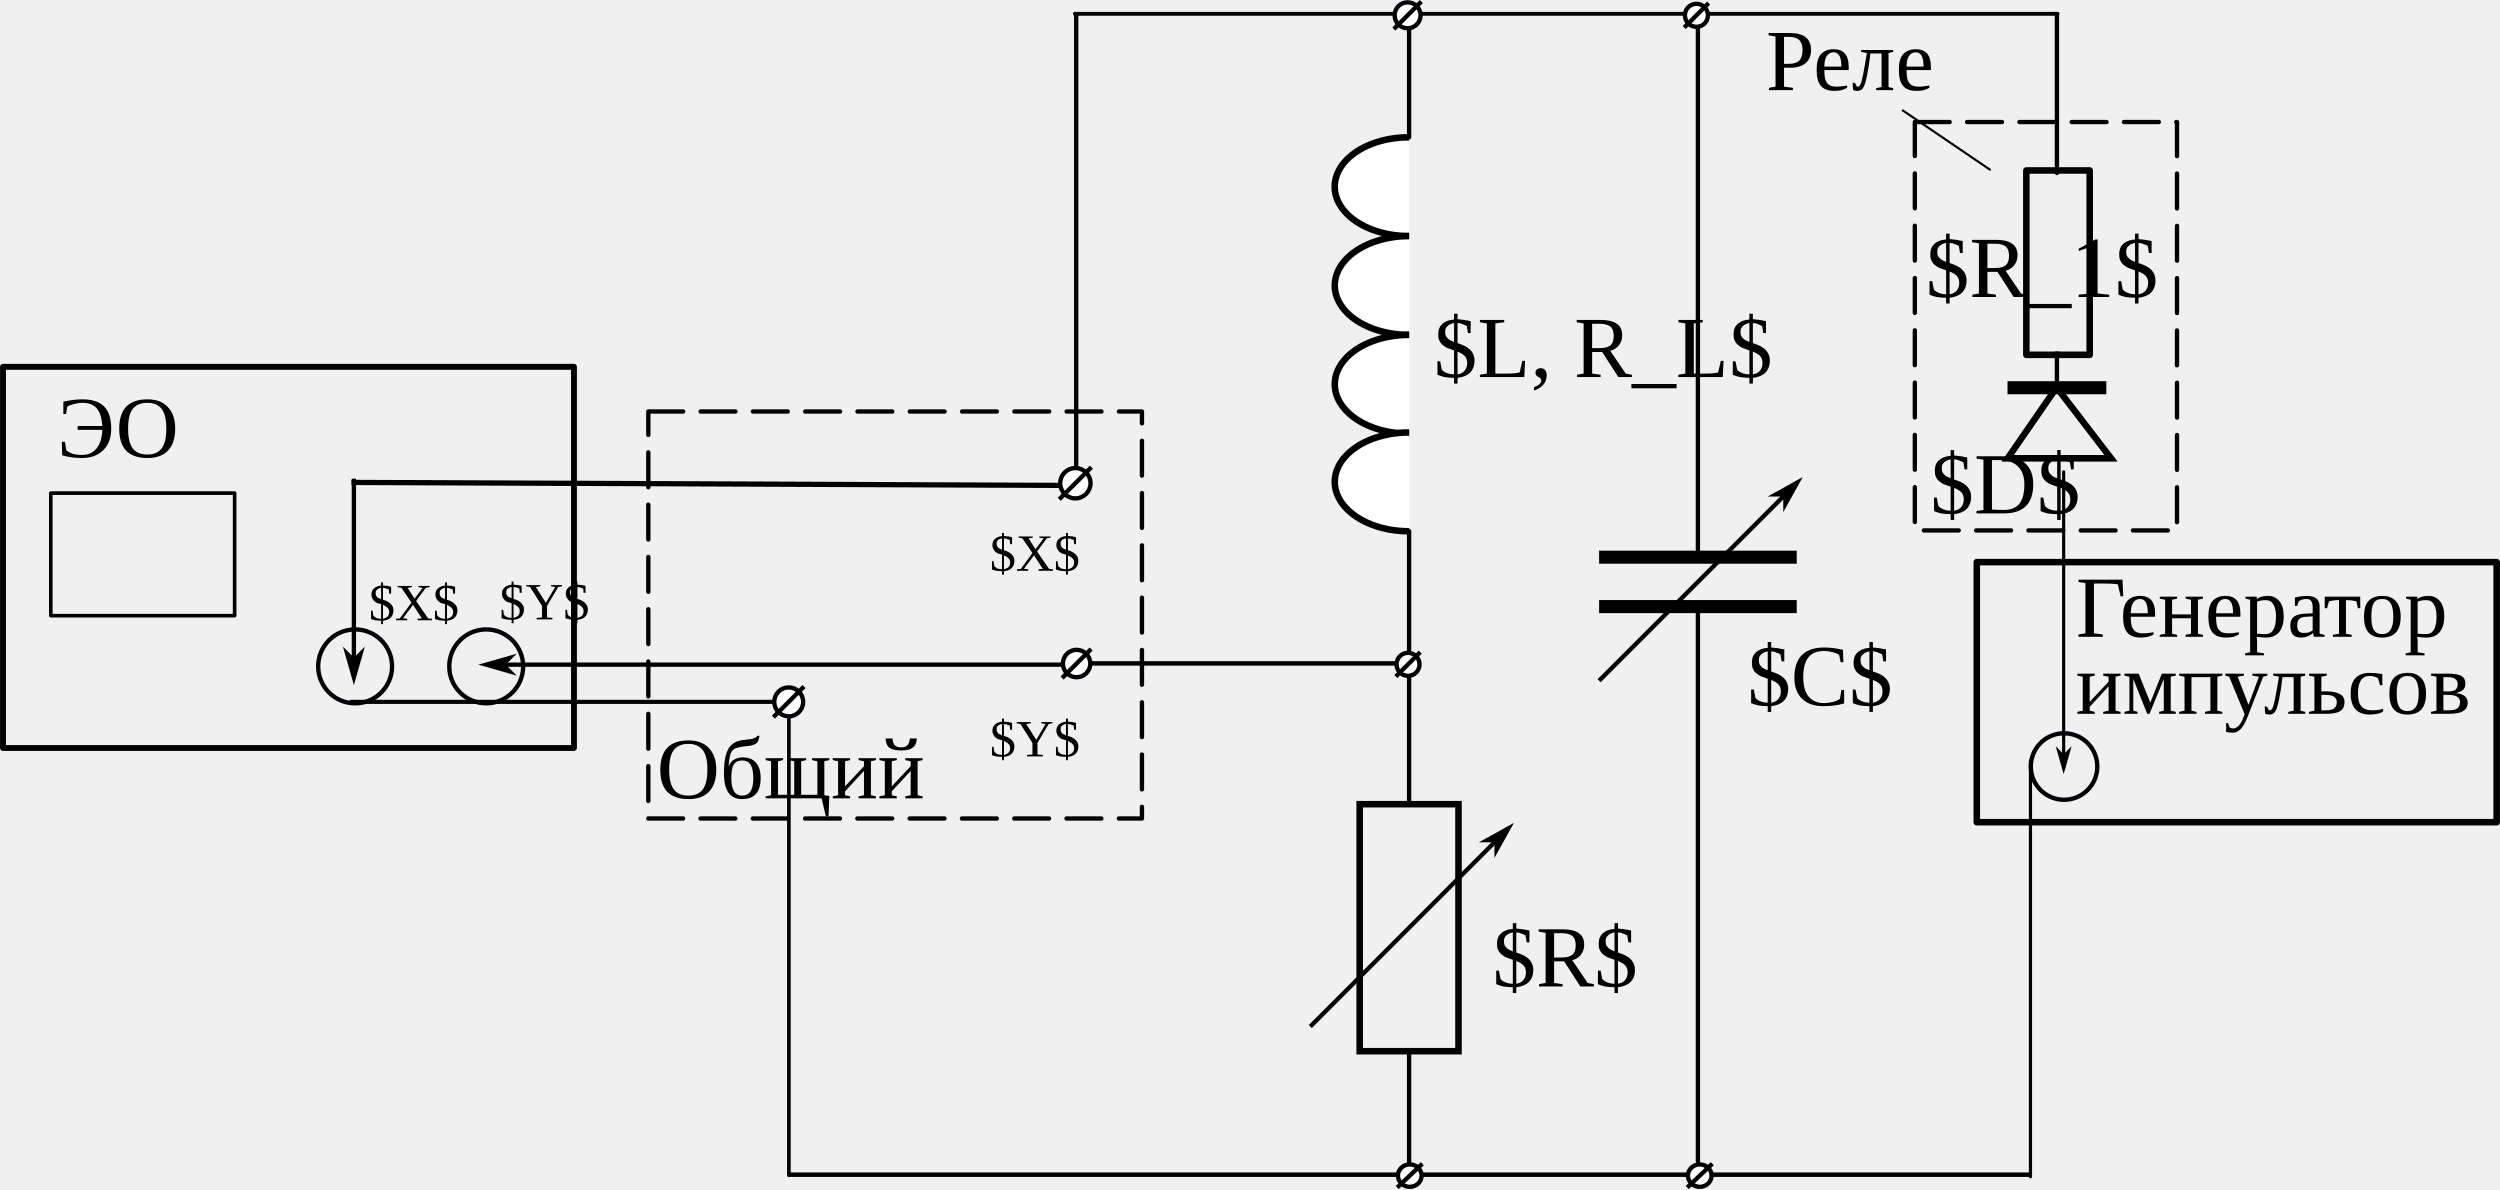
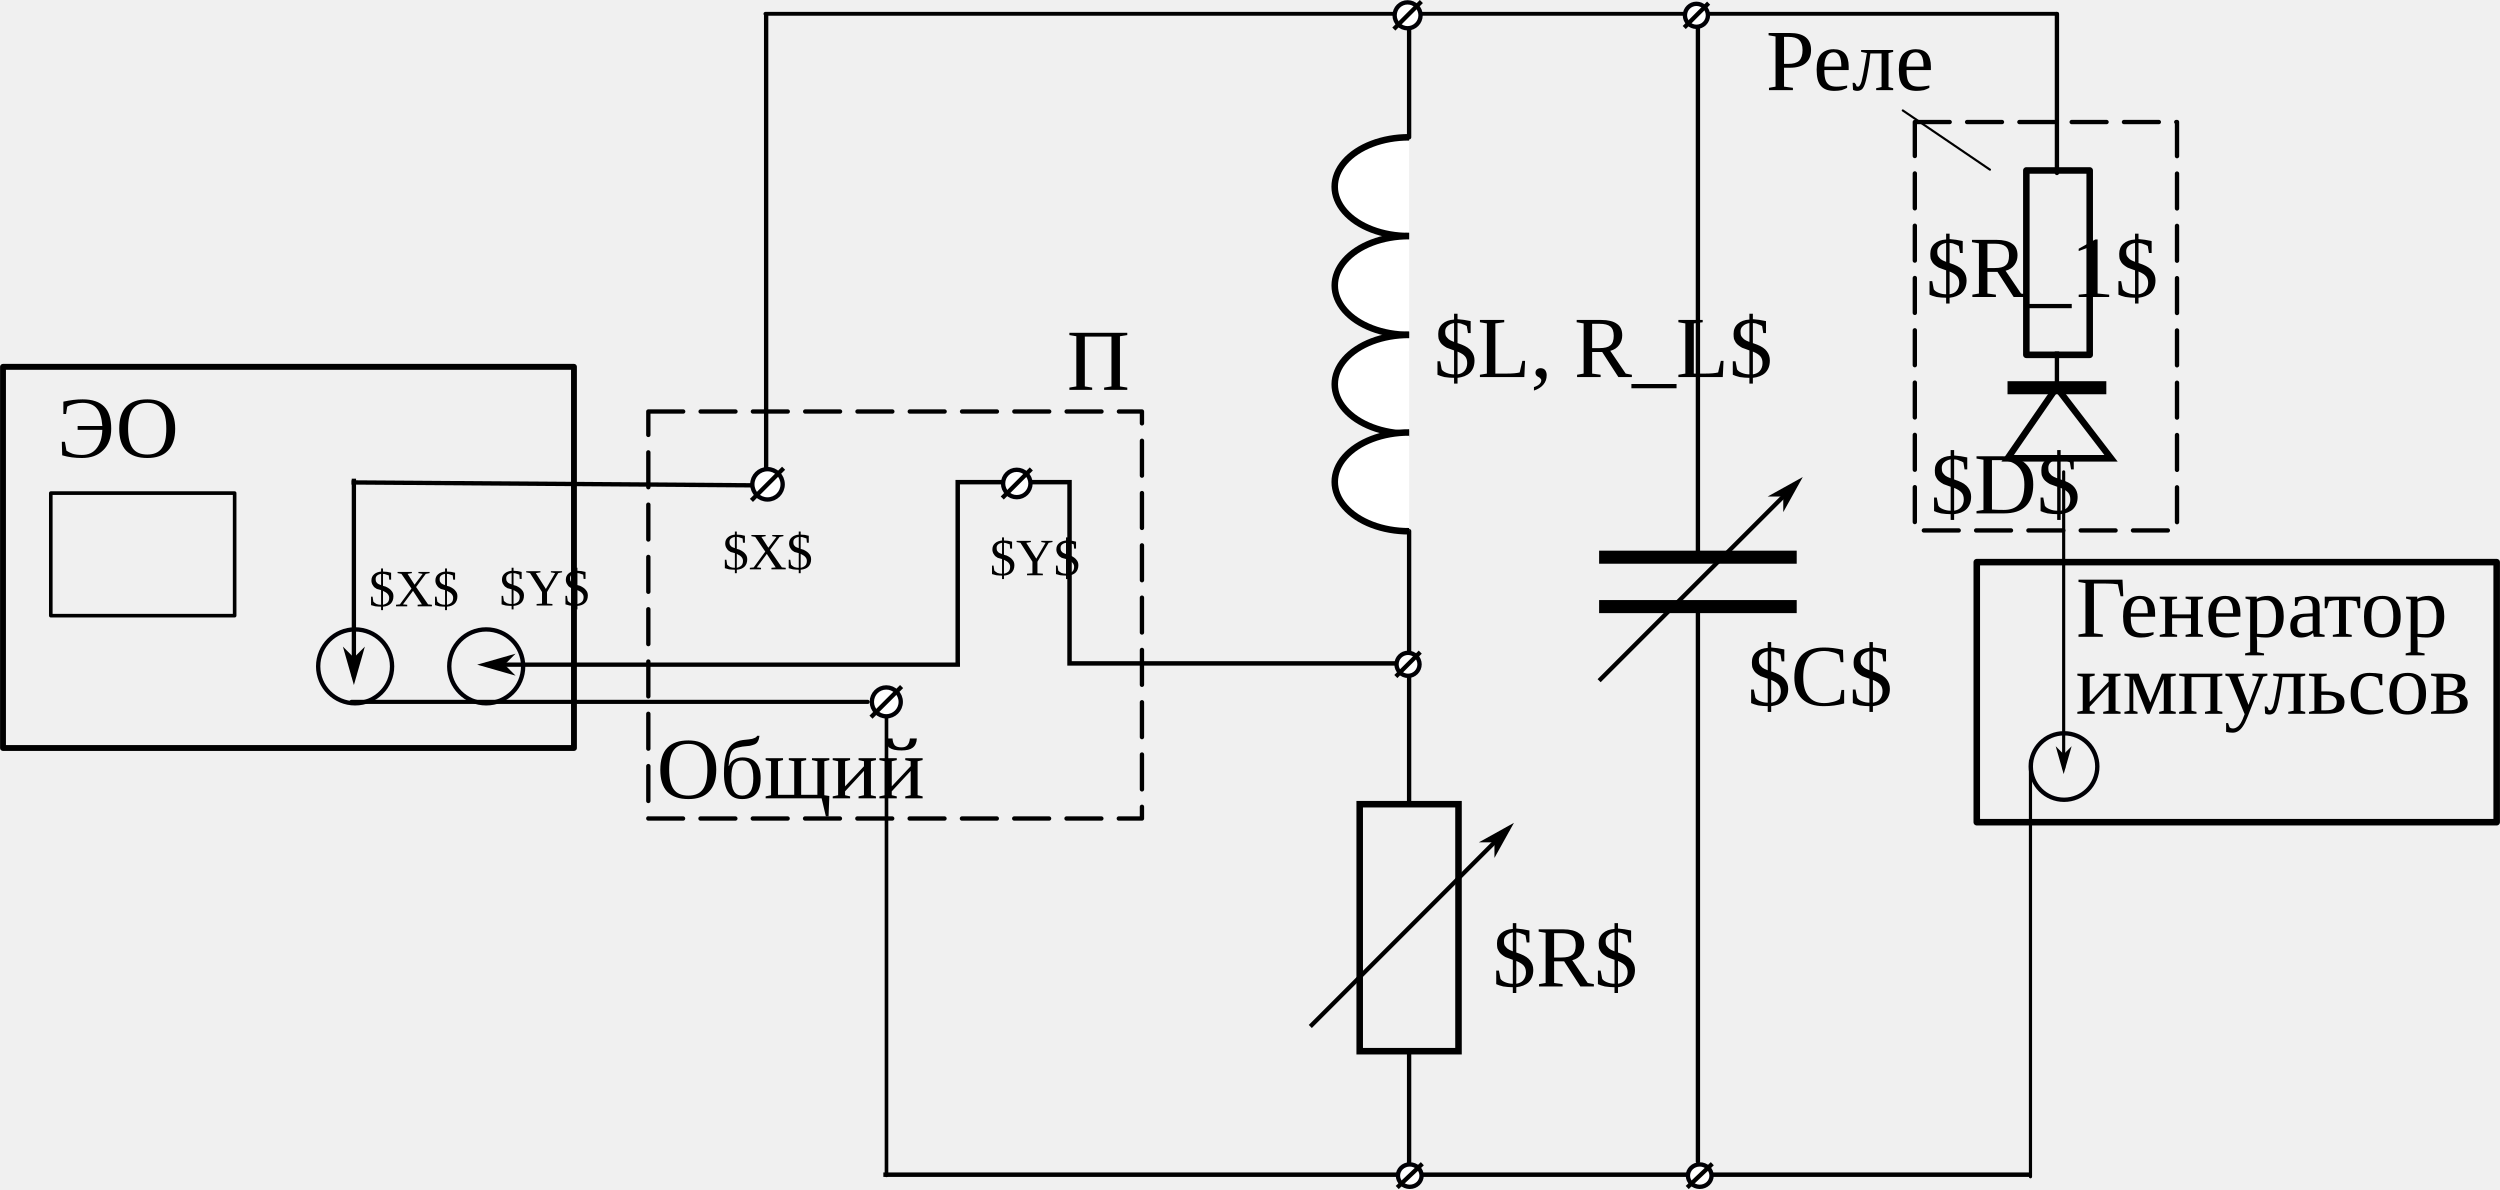
<svg xmlns="http://www.w3.org/2000/svg" width="10.121cm" height="4.814cm" viewBox="0 0 101.212 48.143" version="1.1" id="svg1072">
  <defs id="defs1066">
    <marker orient="auto" refY="0" refX="0" id="marker5071" style="overflow:visible">
      <path id="path4362" d="M 0,0 5,-5 -12.5,0 5,5 0,0 Z" style="fill:#000000;fill-opacity:1;fill-rule:evenodd;stroke:#000000;stroke-width:1pt;stroke-opacity:1" transform="matrix(-0.4,0,0,-0.4,-4,0)" />
    </marker>
    <marker style="overflow:visible" id="marker4977" refX="0" refY="0" orient="auto">
      <path transform="matrix(-0.4,0,0,-0.4,-4,0)" style="fill:#000000;fill-opacity:1;fill-rule:evenodd;stroke:#000000;stroke-width:1pt;stroke-opacity:1" d="M 0,0 5,-5 -12.5,0 5,5 Z" id="path4979" />
    </marker>
    <marker style="overflow:visible" id="marker4849" refX="0" refY="0" orient="auto">
      <path transform="matrix(-0.4,0,0,-0.4,-4,0)" style="fill:#000000;fill-opacity:1;fill-rule:evenodd;stroke:#000000;stroke-width:1pt;stroke-opacity:1" d="M 0,0 5,-5 -12.5,0 5,5 Z" id="path4851" />
    </marker>
    <marker style="overflow:visible" id="marker4801" refX="0" refY="0" orient="auto">
      <path transform="matrix(-0.4,0,0,-0.4,-4,0)" style="fill:#000000;fill-opacity:1;fill-rule:evenodd;stroke:#000000;stroke-width:1pt;stroke-opacity:1" d="M 0,0 5,-5 -12.5,0 5,5 Z" id="path4803" />
    </marker>
    <marker orient="auto" refY="0" refX="0" id="Arrow1Mstart" style="overflow:visible">
      <path id="path4359" d="M 0,0 5,-5 -12.5,0 5,5 0,0 Z" style="fill:#000000;fill-opacity:1;fill-rule:evenodd;stroke:#000000;stroke-width:1pt;stroke-opacity:1" transform="matrix(0.4,0,0,0.4,4,0)" />
    </marker>
    <marker style="overflow:visible" id="marker8495" refX="0" refY="0" orient="auto">
      <path transform="matrix(-0.2,0,0,-0.2,-1.2,0)" style="fill:#000000;fill-opacity:1;fill-rule:evenodd;stroke:#000000;stroke-width:1pt;stroke-opacity:1" d="M 0,0 5,-5 -12.5,0 5,5 Z" id="path8493" />
    </marker>
    <marker orient="auto" refY="0" refX="0" id="Arrow1Mend" style="overflow:visible">
      <path id="path948" d="M 0,0 5,-5 -12.5,0 5,5 Z" style="fill:#000000;fill-opacity:1;fill-rule:evenodd;stroke:#000000;stroke-width:1pt;stroke-opacity:1" transform="matrix(-0.4,0,0,-0.4,-4,0)" />
    </marker>
    <marker orient="auto" refY="0" refX="0" id="EmptyTriangleOutM" style="overflow:visible">
      <path id="path1102" d="m 5.77,0 -8.65,5 0,-10 z" style="fill:#ffffff;fill-rule:evenodd;stroke:#000000;stroke-width:1pt;stroke-opacity:1" transform="matrix(0.4,0,0,0.4,-1.8,0)" />
    </marker>
    <marker orient="auto" refY="0" refX="0" id="Arrow2Sstart" style="overflow:visible">
      <path id="path969" style="fill:#000000;fill-opacity:1;fill-rule:evenodd;stroke:#000000;stroke-width:0.625;stroke-linejoin:round;stroke-opacity:1" d="M 8.719,4.034 -2.207,0.016 8.719,-4.002 c -1.745,2.372 -1.735,5.617 -6e-7,8.035 z" transform="matrix(0.3,0,0,0.3,-0.69,0)" />
    </marker>
    <marker orient="auto" refY="0" refX="0" id="DotM" style="overflow:visible">
      <path id="path1839" d="m -2.5,-1 c 0,2.76 -2.24,5 -5,5 -2.76,0 -5,-2.24 -5,-5 0,-2.76 2.24,-5 5,-5 2.76,0 5,2.24 5,5 z" style="fill:#000000;fill-opacity:1;fill-rule:evenodd;stroke:#000000;stroke-width:1pt;stroke-opacity:1" transform="matrix(0.4,0,0,0.4,2.96,0.4)" />
    </marker>
    <marker orient="auto" refY="0" refX="0" id="Arrow1Mend-1" style="overflow:visible">
      <path id="path948-1" d="M 0,0 5,-5 -12.5,0 5,5 Z" style="fill:#000000;fill-opacity:1;fill-rule:evenodd;stroke:#000000;stroke-width:1pt;stroke-opacity:1" transform="matrix(-0.4,0,0,-0.4,-4,0)" />
    </marker>
    <marker style="overflow:visible" id="marker8495-3" refX="0" refY="0" orient="auto">
      <path transform="matrix(-0.2,0,0,-0.2,-1.2,0)" style="fill:#000000;fill-opacity:1;fill-rule:evenodd;stroke:#000000;stroke-width:1pt;stroke-opacity:1" d="M 0,0 5,-5 -12.5,0 5,5 Z" id="path8493-6" />
    </marker>
  </defs>
  <g id="layer1" transform="translate(13.04744,-247.4412)" style="display:inline">
    <path style="opacity:1;fill:#ffffff;fill-opacity:1;stroke:#000000;stroke-width:0.265;stroke-linejoin:miter;stroke-miterlimit:4;stroke-dasharray:none;stroke-dashoffset:0;stroke-opacity:1" id="path50691-9-3-97" d="m 253,44 a 2,3 0 0 1 0.997,-2.608 2,3 0 0 1 2.004,-0.001 2,3 0 0 1 0.998,2.607" transform="matrix(0,1,1,0,0,0)" />
    <rect style="opacity:1;fill:none;fill-opacity:1;stroke:#000000;stroke-width:0.265;stroke-linecap:square;stroke-linejoin:miter;stroke-miterlimit:4;stroke-dasharray:none;stroke-dashoffset:0;stroke-opacity:1;paint-order:normal" id="rect1615" width="10" height="4" x="280" y="-46" transform="matrix(0,1,-1,0,0,0)" />
    <path style="fill:none;stroke:#000000;stroke-width:0.529;stroke-linecap:butt;stroke-linejoin:miter;stroke-miterlimit:4;stroke-dasharray:none;stroke-opacity:1" d="m 51.693,270 8,0" id="path1663" />
-     <path style="fill:none;stroke:#000000;stroke-width:0.176;stroke-linecap:butt;stroke-linejoin:miter;stroke-miterlimit:4;stroke-dasharray:none;stroke-opacity:1" d="m 30.521,248.009 0,18.884" id="path1673" />
+     <path style="fill:none;stroke:#000000;stroke-width:0.176;stroke-linecap:butt;stroke-linejoin:miter;stroke-miterlimit:4;stroke-dasharray:none;stroke-opacity:1" d="m 17.969,248.009 0,18.884" id="path1673" />
    <path style="fill:none;stroke:#000000;stroke-width:0.176;stroke-linecap:round;stroke-linejoin:miter;stroke-miterlimit:4;stroke-dasharray:none;stroke-opacity:1" d="m 44,268.943 0,11.081" id="path1677" />
-     <path style="fill:none;stroke:#000000;stroke-width:0.155;stroke-linecap:round;stroke-linejoin:miter;stroke-miterlimit:4;stroke-dasharray:none;stroke-opacity:1" d="m 30.468,248 39.787,0" id="path1683" />
-     <path style="fill:none;stroke:#000000;stroke-width:0.181;stroke-linecap:butt;stroke-linejoin:miter;stroke-miterlimit:4;stroke-dasharray:none;stroke-opacity:1" d="m 18.93,295 50.183,0" id="path1685" />
+     <path style="fill:none;stroke:#000000;stroke-width:0.155;stroke-linecap:round;stroke-linejoin:miter;stroke-miterlimit:4;stroke-dasharray:none;stroke-opacity:1" d="m 17.939,248 52.29,0" id="path1683" />
+     <path style="fill:none;stroke:#000000;stroke-width:0.181;stroke-linecap:butt;stroke-linejoin:miter;stroke-miterlimit:4;stroke-dasharray:none;stroke-opacity:1" d="m 22.714,295 46.399,0" id="path1685" />
    <path style="opacity:1;fill:#ffffff;fill-opacity:1;stroke:#000000;stroke-width:0.265;stroke-linejoin:miter;stroke-miterlimit:4;stroke-dasharray:none;stroke-dashoffset:0;stroke-opacity:1" id="path50691-9-3-97-7" d="m 257,44.002 a 2,3 0 0 1 0.997,-2.608 2,3 0 0 1 2.004,-0.001 2,3 0 0 1 0.998,2.607" transform="matrix(0,1,1,0,0,0)" />
    <path style="opacity:1;fill:#ffffff;fill-opacity:1;stroke:#000000;stroke-width:0.265;stroke-linejoin:miter;stroke-miterlimit:4;stroke-dasharray:none;stroke-dashoffset:0;stroke-opacity:1" id="path50691-9-3-97-0" d="m 261,44.002 a 2,3 0 0 1 0.997,-2.608 2,3 0 0 1 2.004,-0.001 2,3 0 0 1 0.998,2.607" transform="matrix(0,1,1,0,0,0)" />
    <path style="fill:none;stroke:#000000;stroke-width:0.529;stroke-linecap:butt;stroke-linejoin:miter;stroke-miterlimit:4;stroke-dasharray:none;stroke-opacity:1" d="m 51.693,272 8,0" id="path1663-3" />
-     <g id="g4893" transform="matrix(0.5548545,0,0,0.5548545,-10.52079,133.3725)">
-       <circle r="1" cy="254" cx="74" id="path6840-6-3-9-9-69-2" style="opacity:1;fill:#ffffff;fill-opacity:1;stroke:#000005;stroke-width:0.318;stroke-linecap:butt;stroke-linejoin:round;stroke-miterlimit:4;stroke-dasharray:none;stroke-dashoffset:0;stroke-opacity:1;paint-order:markers fill stroke" />
-       <path id="path17780-9-3" d="m 75.061,252.939 -2.121,2.121" style="fill:none;stroke:#000000;stroke-width:0.318;stroke-linecap:butt;stroke-linejoin:miter;stroke-miterlimit:4;stroke-dasharray:none;stroke-opacity:1" />
-     </g>
    <path style="fill:none;stroke:#000000;stroke-width:0.176;stroke-linecap:round;stroke-linejoin:miter;stroke-miterlimit:4;stroke-dasharray:none;stroke-opacity:1" d="m 44,290 0,5" id="path1677-2" />
    <path style="fill:none;stroke:#000000;stroke-width:0.176;stroke-linecap:round;stroke-linejoin:miter;stroke-miterlimit:4;stroke-dasharray:none;stroke-opacity:1" d="m 44,248 0,5" id="path1677-28" />
    <path style="fill:none;stroke:#000000;stroke-width:0.176;stroke-linecap:round;stroke-linejoin:miter;stroke-miterlimit:4;stroke-dasharray:none;stroke-opacity:1" d="m 55.693,248.003 0,21.811" id="path1677-8" />
    <path style="fill:none;stroke:#000000;stroke-width:0.176;stroke-linecap:round;stroke-linejoin:miter;stroke-miterlimit:4;stroke-dasharray:none;stroke-opacity:1" d="m 55.693,272.002 0,22.464" id="path1677-8-0" />
    <ellipse style="opacity:1;fill:#ffffff;fill-opacity:1;stroke:#000005;stroke-width:0.176;stroke-linecap:butt;stroke-linejoin:round;stroke-miterlimit:4;stroke-dasharray:none;stroke-dashoffset:0;stroke-opacity:1;paint-order:markers fill stroke" id="path6840-6-3-9-9-69-0" cx="44.027" cy="295.038" rx="0.479" ry="0.454" />
    <path style="fill:none;stroke:#000000;stroke-width:0.176;stroke-linecap:butt;stroke-linejoin:miter;stroke-miterlimit:4;stroke-dasharray:none;stroke-opacity:1" d="m 44.536,294.556 -1.017,0.964" id="path17780-9-9" />
    <ellipse style="opacity:1;fill:#ffffff;fill-opacity:1;stroke:#000005;stroke-width:0.176;stroke-linecap:butt;stroke-linejoin:round;stroke-miterlimit:4;stroke-dasharray:none;stroke-dashoffset:0;stroke-opacity:1;paint-order:markers fill stroke" id="path6840-6-3-9-9-69-0-7" cx="55.767" cy="295.038" rx="0.479" ry="0.454" />
    <path style="fill:none;stroke:#000000;stroke-width:0.176;stroke-linecap:butt;stroke-linejoin:miter;stroke-miterlimit:4;stroke-dasharray:none;stroke-opacity:1" d="m 56.276,294.556 -1.017,0.964" id="path17780-9-9-6" />
    <circle style="opacity:1;fill:#ffffff;fill-opacity:1;stroke:#000005;stroke-width:0.176;stroke-linecap:butt;stroke-linejoin:round;stroke-miterlimit:4;stroke-dasharray:none;stroke-dashoffset:0;stroke-opacity:1;paint-order:markers fill stroke" id="path6840-6-3-9-9-69-0-8" cx="43.939" cy="248.061" r="0.525" />
    <path style="fill:none;stroke:#000000;stroke-width:0.176;stroke-linecap:butt;stroke-linejoin:miter;stroke-miterlimit:4;stroke-dasharray:none;stroke-opacity:1" d="m 44.496,247.504 -1.114,1.114" id="path17780-9-9-1" />
    <circle style="opacity:1;fill:#ffffff;fill-opacity:1;stroke:#000005;stroke-width:0.176;stroke-linecap:butt;stroke-linejoin:round;stroke-miterlimit:4;stroke-dasharray:none;stroke-dashoffset:0;stroke-opacity:1;paint-order:markers fill stroke" id="path6840-6-3-9-9-69-0-4" cx="55.633" cy="248.061" r="0.466" />
    <path style="fill:none;stroke:#000000;stroke-width:0.176;stroke-linecap:butt;stroke-linejoin:miter;stroke-miterlimit:4;stroke-dasharray:none;stroke-opacity:1" d="m 56.127,247.567 -0.988,0.988" id="path17780-9-9-64" />
    <rect style="opacity:1;fill:none;fill-opacity:1;fill-rule:nonzero;stroke:#000000;stroke-width:0.265;stroke-linecap:round;stroke-linejoin:round;stroke-miterlimit:4;stroke-dasharray:none;stroke-dashoffset:0;stroke-opacity:1;paint-order:markers stroke fill" id="rect912" width="21.049" height="10.528" x="66.983" y="270.201" />
-     <path style="fill:none;stroke:#000000;stroke-width:0.175;stroke-linecap:butt;stroke-linejoin:miter;stroke-miterlimit:4;stroke-dasharray:none;stroke-opacity:1;marker-start:url(#Arrow1Mstart)" d="m 6.662,274.351 23.339,0" id="path937" />
+     <path style="fill:none;stroke:#000000;stroke-width:0.175;stroke-linecap:butt;stroke-linejoin:miter;stroke-miterlimit:4;stroke-dasharray:none;stroke-opacity:1;marker-start:url(#Arrow1Mstart)" d="m 6.614,274.351 19.203,0" id="path937" />
    <rect style="opacity:1;fill:none;fill-opacity:1;fill-rule:nonzero;stroke:#000000;stroke-width:0.265;stroke-linecap:round;stroke-linejoin:round;stroke-miterlimit:4;stroke-dasharray:none;stroke-dashoffset:0;stroke-opacity:1;paint-order:markers stroke fill" id="rect1227" width="2.565" height="7.465" x="68.99" y="254.342" />
    <path style="fill:none;stroke:#000000;stroke-width:0.176;stroke-linecap:butt;stroke-linejoin:miter;stroke-miterlimit:4;stroke-dasharray:none;stroke-opacity:1" d="m 70.228,261.673 0,1.466" id="path1229" />
    <path style="fill:none;stroke:#000000;stroke-width:0.529;stroke-linecap:butt;stroke-linejoin:miter;stroke-miterlimit:4;stroke-dasharray:none;stroke-opacity:1" d="m 68.228,263.139 4,0" id="path1231" />
    <rect style="opacity:1;fill:none;fill-opacity:1;fill-rule:nonzero;stroke:#000000;stroke-width:0.176;stroke-linecap:round;stroke-linejoin:round;stroke-miterlimit:4;stroke-dasharray:1.411, 0.706;stroke-dashoffset:0;stroke-opacity:1;paint-order:markers stroke fill" id="rect1491" width="10.615" height="16.535" x="64.475" y="252.382" />
    <path style="fill:none;stroke:#000000;stroke-width:0.176;stroke-linecap:round;stroke-linejoin:miter;stroke-miterlimit:4;stroke-dasharray:none;stroke-opacity:1" d="m 70.228,254.444 0,-6.434" id="path1577" />
-     <path style="fill:none;stroke:#000000;stroke-width:0.147;stroke-linecap:round;stroke-linejoin:miter;stroke-miterlimit:4;stroke-dasharray:none;stroke-opacity:1" d="m 18.89,295.027 0,-18.745" id="path1579" />
-     <g id="g4885" transform="translate(-49.1177,12.85726)">
+     <path style="fill:none;stroke:#000000;stroke-width:0.147;stroke-linecap:round;stroke-linejoin:miter;stroke-miterlimit:4;stroke-dasharray:none;stroke-opacity:1" d="m 22.841,295.027 0,-18.745" id="path1579" />
+     <g id="g4885" transform="translate(-45.16659,12.85726)">
      <circle r="0.585" cy="263" cx="68" id="path6840-6-3-9-9-69-2-7" style="opacity:1;fill:#ffffff;fill-opacity:1;stroke:#000005;stroke-width:0.176;stroke-linecap:butt;stroke-linejoin:round;stroke-miterlimit:4;stroke-dasharray:none;stroke-dashoffset:0;stroke-opacity:1;paint-order:markers fill stroke" />
      <path id="path17780-9-3-4" d="m 68.62,262.38 -1.24,1.24" style="fill:none;stroke:#000000;stroke-width:0.176;stroke-linecap:butt;stroke-linejoin:miter;stroke-miterlimit:4;stroke-dasharray:none;stroke-opacity:1" />
    </g>
    <rect style="opacity:1;fill:none;fill-opacity:1;fill-rule:nonzero;stroke:#000000;stroke-width:0.238;stroke-linecap:round;stroke-linejoin:round;stroke-miterlimit:4;stroke-dasharray:none;stroke-dashoffset:0;stroke-opacity:1;paint-order:markers stroke fill" id="rect7243" width="23.116" height="15.431" x="-12.928" y="262.293" />
    <rect style="opacity:1;fill:none;fill-opacity:1;fill-rule:nonzero;stroke:#000000;stroke-width:0.146;stroke-linecap:round;stroke-linejoin:round;stroke-miterlimit:4;stroke-dasharray:none;stroke-dashoffset:0;stroke-opacity:1;paint-order:markers stroke fill" id="rect7245" width="7.443" height="4.962" x="-10.993" y="267.405" />
    <circle style="opacity:1;fill:none;fill-opacity:1;fill-rule:nonzero;stroke:#000005;stroke-width:0.176;stroke-linecap:round;stroke-linejoin:round;stroke-miterlimit:4;stroke-dasharray:none;stroke-dashoffset:0;stroke-opacity:1;paint-order:markers fill stroke" id="path9338-0-9" cx="6.635" cy="274.42" r="1.496" />
    <circle style="opacity:1;fill:none;fill-opacity:1;fill-rule:nonzero;stroke:#000005;stroke-width:0.176;stroke-linecap:round;stroke-linejoin:round;stroke-miterlimit:4;stroke-dasharray:none;stroke-dashoffset:0;stroke-opacity:1;paint-order:markers fill stroke" id="path9338-0-1" cx="1.328" cy="274.42" r="1.496" />
-     <path style="fill:none;stroke:#000000;stroke-width:0.213;stroke-linecap:butt;stroke-linejoin:miter;stroke-miterlimit:4;stroke-dasharray:none;stroke-opacity:1" d="M 29.896,267.094 1.181,266.973" id="path5742" />
-     <g id="g4889" transform="matrix(0.6142072,0,0,0.6142072,-7.593041,110.9965)">
+     <path style="fill:none;stroke:#000000;stroke-width:0.176;stroke-linecap:butt;stroke-linejoin:miter;stroke-miterlimit:4;stroke-dasharray:none;stroke-opacity:1" d="M 17.964,267.094 1.183,266.973" id="path5742" />
+     <g id="g4889" transform="matrix(0.6142072,0,0,0.6142072,-20.05711,111.0411)">
      <circle r="1" cy="254" cx="62" id="path6840-6-3-9-9-69-2-8" style="opacity:1;fill:#ffffff;fill-opacity:1;stroke:#000005;stroke-width:0.287;stroke-linecap:butt;stroke-linejoin:round;stroke-miterlimit:4;stroke-dasharray:none;stroke-dashoffset:0;stroke-opacity:1;paint-order:markers fill stroke" />
      <path id="path17780-9-3-6" d="m 63.061,252.939 -2.121,2.121" style="fill:none;stroke:#000000;stroke-width:0.287;stroke-linecap:butt;stroke-linejoin:miter;stroke-miterlimit:4;stroke-dasharray:none;stroke-opacity:1" />
    </g>
    <path style="fill:none;stroke:#000000;stroke-width:0.175;stroke-linecap:butt;stroke-linejoin:miter;stroke-miterlimit:4;stroke-dasharray:none;stroke-opacity:1;marker-end:url(#marker4801)" d="m 1.278,266.821 0,8.01" id="path5810" />
-     <path style="fill:none;stroke:#000000;stroke-width:0.168;stroke-linecap:round;stroke-linejoin:miter;stroke-miterlimit:4;stroke-dasharray:none;stroke-opacity:1" d="m 1.163,275.858 17.063,0" id="path1683-9" />
+     <path style="fill:none;stroke:#000000;stroke-width:0.168;stroke-linecap:round;stroke-linejoin:miter;stroke-miterlimit:4;stroke-dasharray:none;stroke-opacity:1" d="m 1.182,275.858 20.897,0" id="path1683-9" />
    <path style="fill:none;stroke:#000000;stroke-width:0.127;stroke-linecap:round;stroke-linejoin:miter;stroke-miterlimit:4;stroke-dasharray:none;stroke-opacity:1;marker-end:url(#Arrow1Mend)" d="m 70.501,266.545 0,11.986" id="path5903" />
    <path style="fill:none;stroke:#000000;stroke-width:0.129;stroke-linecap:round;stroke-linejoin:miter;stroke-miterlimit:4;stroke-dasharray:none;stroke-opacity:1" d="m 69.157,295.084 0,-16.835" id="path5986" />
    <g id="layer2" style="display:inline">
      <text xml:space="preserve" style="font-style:normal;font-variant:normal;font-weight:normal;font-stretch:normal;font-size:3.528px;line-height:1.25;font-family:'Times New Roman';-inkscape-font-specification:'Times New Roman, Normal';text-align:start;letter-spacing:0px;word-spacing:0px;writing-mode:lr-tb;text-anchor:start;fill:#000000;fill-opacity:1;stroke:none;stroke-width:0.176" x="44.993" y="262.707" id="text4105">
        <tspan id="tspan4103" x="44.993" y="262.707" style="stroke-width:0.176">$L, R_L$</tspan>
      </text>
      <text xml:space="preserve" style="font-style:normal;font-variant:normal;font-weight:normal;font-stretch:normal;font-size:3.528px;line-height:1.25;font-family:'Times New Roman';-inkscape-font-specification:'Times New Roman, Normal';text-align:start;letter-spacing:0px;word-spacing:0px;writing-mode:lr-tb;text-anchor:start;fill:#000000;fill-opacity:1;stroke:none;stroke-width:0.176" x="57.693" y="276" id="text4117">
        <tspan id="tspan4115" x="57.693" y="276" style="stroke-width:0.176">$C$</tspan>
      </text>
      <text xml:space="preserve" style="font-style:normal;font-variant:normal;font-weight:normal;font-stretch:normal;font-size:3.528px;line-height:1.25;font-family:'Times New Roman';-inkscape-font-specification:'Times New Roman, Normal';text-align:start;letter-spacing:0px;word-spacing:0px;writing-mode:lr-tb;text-anchor:start;fill:#000000;fill-opacity:1;stroke:none;stroke-width:0.176" x="47.37" y="287.378" id="text4109">
        <tspan id="tspan4107" x="47.37" y="287.378" style="stroke-width:0.176">$R$</tspan>
      </text>
      <text xml:space="preserve" style="font-style:normal;font-variant:normal;font-weight:normal;font-stretch:normal;font-size:2.117px;line-height:1.25;font-family:'Times New Roman';-inkscape-font-specification:'Times New Roman, Normal';text-align:start;letter-spacing:0px;word-spacing:0px;writing-mode:lr-tb;text-anchor:start;display:inline;fill:#000000;fill-opacity:1;stroke:none;stroke-width:0.176" x="-10.734" y="265.954" id="text8585">
        <tspan id="tspan8583" x="-10.734" y="265.954" style="font-size:3.528px;stroke-width:0.176">ЭО</tspan>
      </text>
-       <text xml:space="preserve" style="font-style:normal;font-variant:normal;font-weight:normal;font-stretch:normal;font-size:2.117px;line-height:1.25;font-family:'Times New Roman';-inkscape-font-specification:'Times New Roman, Normal';text-align:start;letter-spacing:0px;word-spacing:0px;writing-mode:lr-tb;text-anchor:start;display:inline;fill:#000000;fill-opacity:1;stroke:none;stroke-width:0.176" x="1.878" y="272.553" id="text8699">
-         <tspan id="tspan8697" x="1.878" y="272.553" style="stroke-width:0.176">$X$</tspan>
+       <text xml:space="preserve" style="font-style:normal;font-variant:normal;font-weight:normal;font-stretch:normal;font-size:2.117px;line-height:1.25;font-family:'Times New Roman';-inkscape-font-specification:'Times New Roman, Normal';text-align:start;letter-spacing:0px;word-spacing:0px;writing-mode:lr-tb;text-anchor:start;display:inline;fill:#000000;fill-opacity:1;stroke:none;stroke-width:0.176" x="1.878" y="271.989" id="text8699">
+         <tspan id="tspan8697" x="1.878" y="271.989" style="stroke-width:0.176">$X$</tspan>
      </text>
-       <text xml:space="preserve" style="font-style:normal;font-variant:normal;font-weight:normal;font-stretch:normal;font-size:2.117px;line-height:1.25;font-family:'Times New Roman';-inkscape-font-specification:'Times New Roman, Normal';text-align:start;letter-spacing:0px;word-spacing:0px;writing-mode:lr-tb;text-anchor:start;display:inline;fill:#000000;fill-opacity:1;stroke:none;stroke-width:0.176" x="7.163" y="272.521" id="text8703">
-         <tspan id="tspan8701" x="7.163" y="272.521" style="stroke-width:0.176">$Y$</tspan>
+       <text xml:space="preserve" style="font-style:normal;font-variant:normal;font-weight:normal;font-stretch:normal;font-size:2.117px;line-height:1.25;font-family:'Times New Roman';-inkscape-font-specification:'Times New Roman, Normal';text-align:start;letter-spacing:0px;word-spacing:0px;writing-mode:lr-tb;text-anchor:start;display:inline;fill:#000000;fill-opacity:1;stroke:none;stroke-width:0.176" x="7.163" y="271.957" id="text8703">
+         <tspan id="tspan8701" x="7.163" y="271.957" style="stroke-width:0.176">$Y$</tspan>
      </text>
-       <text xml:space="preserve" style="font-style:normal;font-variant:normal;font-weight:normal;font-stretch:normal;font-size:2.117px;line-height:1.25;font-family:'Times New Roman';-inkscape-font-specification:'Times New Roman, Normal';text-align:start;letter-spacing:0px;word-spacing:0px;writing-mode:lr-tb;text-anchor:start;display:inline;fill:#000000;fill-opacity:1;stroke:none;stroke-width:0.176" x="27.021" y="270.55" id="text8699-8">
-         <tspan id="tspan8697-2" x="27.021" y="270.55" style="stroke-width:0.176">$X$</tspan>
+       <text xml:space="preserve" style="font-style:normal;font-variant:normal;font-weight:normal;font-stretch:normal;font-size:2.117px;line-height:1.25;font-family:'Times New Roman';-inkscape-font-specification:'Times New Roman, Normal';text-align:start;letter-spacing:0px;word-spacing:0px;writing-mode:lr-tb;text-anchor:start;display:inline;fill:#000000;fill-opacity:1;stroke:none;stroke-width:0.176" x="16.204" y="270.491" id="text8699-8">
+         <tspan id="tspan8697-2" x="16.204" y="270.491" style="stroke-width:0.176">$X$</tspan>
      </text>
-       <text xml:space="preserve" style="font-style:normal;font-variant:normal;font-weight:normal;font-stretch:normal;font-size:2.117px;line-height:1.25;font-family:'Times New Roman';-inkscape-font-specification:'Times New Roman, Normal';text-align:start;letter-spacing:0px;word-spacing:0px;writing-mode:lr-tb;text-anchor:start;display:inline;fill:#000000;fill-opacity:1;stroke:none;stroke-width:0.176" x="27.021" y="278.068" id="text8703-6">
-         <tspan id="tspan8701-5" x="27.021" y="278.068" style="stroke-width:0.176">$Y$</tspan>
+       <text xml:space="preserve" style="font-style:normal;font-variant:normal;font-weight:normal;font-stretch:normal;font-size:2.117px;line-height:1.25;font-family:'Times New Roman';-inkscape-font-specification:'Times New Roman, Normal';text-align:start;letter-spacing:0px;word-spacing:0px;writing-mode:lr-tb;text-anchor:start;display:inline;fill:#000000;fill-opacity:1;stroke:none;stroke-width:0.176" x="27.021" y="270.73" id="text8703-6">
+         <tspan id="tspan8701-5" x="27.021" y="270.73" style="stroke-width:0.176">$Y$</tspan>
      </text>
      <text xml:space="preserve" style="font-style:normal;font-variant:normal;font-weight:normal;font-stretch:normal;font-size:2.117px;line-height:1.25;font-family:'Times New Roman';-inkscape-font-specification:'Times New Roman, Normal';text-align:start;letter-spacing:0px;word-spacing:0px;writing-mode:lr-tb;text-anchor:start;fill:#000000;fill-opacity:1;stroke:none;stroke-width:0.176" x="13.544" y="279.762" id="text6093">
        <tspan id="tspan6091" x="13.544" y="279.762" style="font-size:3.528px;stroke-width:0.176">Общий</tspan>
      </text>
      <text xml:space="preserve" style="font-style:normal;font-variant:normal;font-weight:normal;font-stretch:normal;font-size:2.117px;line-height:1.25;font-family:'Times New Roman';-inkscape-font-specification:'Times New Roman, Normal';text-align:start;letter-spacing:0px;word-spacing:0px;writing-mode:lr-tb;text-anchor:start;fill:#000000;fill-opacity:1;stroke:none;stroke-width:0.176" x="58.447" y="251.091" id="text6097">
        <tspan id="tspan6095" x="58.447" y="251.091" style="font-size:3.528px;stroke-width:0.176">Реле</tspan>
      </text>
      <text xml:space="preserve" style="font-style:normal;font-variant:normal;font-weight:normal;font-stretch:normal;font-size:2.117px;line-height:1.25;font-family:'Times New Roman';-inkscape-font-specification:'Times New Roman, Normal';text-align:start;letter-spacing:0px;word-spacing:0px;writing-mode:lr-tb;text-anchor:start;fill:#000000;fill-opacity:1;stroke:none;stroke-width:0.176" x="70.992" y="273.224" id="text6101">
        <tspan x="70.992" y="273.224" style="font-size:3.528px;stroke-width:0.176" id="tspan6103">Генератор</tspan>
      </text>
      <rect style="opacity:1;fill:none;fill-opacity:1;fill-rule:nonzero;stroke:#000000;stroke-width:0.176;stroke-linecap:round;stroke-linejoin:round;stroke-miterlimit:4;stroke-dasharray:1.411, 0.706;stroke-dashoffset:0;stroke-opacity:1;paint-order:markers stroke fill" id="rect7419" width="19.985" height="16.478" x="13.199" y="264.102" />
      <path style="fill:none;stroke:#000000;stroke-width:0.088;stroke-linecap:round;stroke-linejoin:miter;stroke-miterlimit:4;stroke-dasharray:none;stroke-opacity:1" d="m 63.988,251.913 3.528,2.397" id="path7874" />
      <text xml:space="preserve" style="color:#000000;font-style:normal;font-variant:normal;font-weight:normal;font-stretch:normal;font-size:3.528px;line-height:125%;font-family:'Times New Roman';-inkscape-font-specification:'Times New Roman, ';text-indent:0;text-align:start;text-decoration:none;text-decoration-line:none;text-decoration-style:solid;text-decoration-color:#000000;letter-spacing:0px;word-spacing:0px;text-transform:none;direction:ltr;block-progression:tb;writing-mode:lr-tb;baseline-shift:baseline;text-anchor:start;white-space:normal;clip-rule:nonzero;display:inline;overflow:visible;visibility:visible;opacity:1;isolation:auto;mix-blend-mode:normal;color-interpolation:sRGB;color-interpolation-filters:linearRGB;solid-color:#000000;solid-opacity:1;fill:#000000;fill-opacity:1;fill-rule:nonzero;stroke:none;stroke-width:0.5;stroke-linecap:butt;stroke-linejoin:miter;stroke-miterlimit:4;stroke-dasharray:none;stroke-dashoffset:0;stroke-opacity:1;color-rendering:auto;image-rendering:auto;shape-rendering:auto;text-rendering:auto;enable-background:accumulate" x="70.992" y="276.34" id="text5229">
        <tspan id="tspan5231" x="70.992" y="276.34">импульсов</tspan>
      </text>
+       <text xml:space="preserve" style="color:#000000;font-style:normal;font-variant:normal;font-weight:normal;font-stretch:normal;font-size:3.528px;line-height:125%;font-family:'Times New Roman';-inkscape-font-specification:'Times New Roman, ';text-indent:0;text-align:start;text-decoration:none;text-decoration-line:none;text-decoration-style:solid;text-decoration-color:#000000;letter-spacing:0px;word-spacing:0px;text-transform:none;direction:ltr;block-progression:tb;writing-mode:lr-tb;baseline-shift:baseline;text-anchor:start;white-space:normal;clip-rule:nonzero;display:inline;overflow:visible;visibility:visible;opacity:1;isolation:auto;mix-blend-mode:normal;color-interpolation:sRGB;color-interpolation-filters:linearRGB;solid-color:#000000;solid-opacity:1;fill:#000000;fill-opacity:1;fill-rule:nonzero;stroke:none;stroke-width:0.5;stroke-linecap:butt;stroke-linejoin:miter;stroke-miterlimit:4;stroke-dasharray:none;stroke-dashoffset:0;stroke-opacity:1;color-rendering:auto;image-rendering:auto;shape-rendering:auto;text-rendering:auto;enable-background:accumulate" x="30.138" y="263.226" id="text4863">
+         <tspan id="tspan4865" x="30.138" y="263.226">П</tspan>
+       </text>
    </g>
    <circle style="opacity:1;fill:none;fill-opacity:1;fill-rule:nonzero;stroke:#000005;stroke-width:0.176;stroke-linecap:round;stroke-linejoin:round;stroke-miterlimit:4;stroke-dasharray:none;stroke-dashoffset:0;stroke-opacity:1;paint-order:markers fill stroke" id="path9338-0-1-3" cx="70.517" cy="278.475" r="1.346" />
    <path style="fill:none;stroke:#000000;stroke-width:0.176;stroke-linecap:butt;stroke-linejoin:miter;stroke-miterlimit:4;stroke-dasharray:none;stroke-opacity:1;marker-end:url(#marker4977)" d="m 40,289 8,-8" id="path7876" />
    <path style="fill:none;stroke:#000000;stroke-width:0.176;stroke-linecap:butt;stroke-linejoin:miter;stroke-miterlimit:4;stroke-dasharray:none;stroke-opacity:1;marker-end:url(#marker5071)" d="m 51.693,275 8,-8" id="path7876-1" />
    <path style="color:#000000;clip-rule:nonzero;display:inline;overflow:visible;visibility:visible;opacity:1;isolation:auto;mix-blend-mode:normal;color-interpolation:sRGB;color-interpolation-filters:linearRGB;solid-color:#000000;solid-opacity:1;fill:none;fill-opacity:1;fill-rule:evenodd;stroke:#000000;stroke-width:0.265;stroke-linecap:butt;stroke-linejoin:miter;stroke-miterlimit:4;stroke-dasharray:none;stroke-dashoffset:0;stroke-opacity:1;color-rendering:auto;image-rendering:auto;shape-rendering:auto;text-rendering:auto;enable-background:accumulate" d="m 68.234,265.996 4.184,0 -2.203,-2.871 z" id="path4773" />
    <text xml:space="preserve" style="color:#000000;font-style:normal;font-variant:normal;font-weight:normal;font-stretch:normal;font-size:3.528px;line-height:125%;font-family:'Times New Roman';-inkscape-font-specification:'Times New Roman, ';text-indent:0;text-align:start;text-decoration:none;text-decoration-line:none;text-decoration-style:solid;text-decoration-color:#000000;letter-spacing:0px;word-spacing:0px;text-transform:none;direction:ltr;block-progression:tb;writing-mode:lr-tb;baseline-shift:baseline;text-anchor:start;white-space:normal;clip-rule:nonzero;display:inline;overflow:visible;visibility:visible;opacity:1;isolation:auto;mix-blend-mode:normal;color-interpolation:sRGB;color-interpolation-filters:linearRGB;solid-color:#000000;solid-opacity:1;fill:#000000;fill-opacity:1;fill-rule:nonzero;stroke:none;stroke-width:0.5;stroke-linecap:butt;stroke-linejoin:miter;stroke-miterlimit:4;stroke-dasharray:none;stroke-dashoffset:0;stroke-opacity:1;color-rendering:auto;image-rendering:auto;shape-rendering:auto;text-rendering:auto;enable-background:accumulate" x="65.097" y="268.225" id="text4775">
      <tspan id="tspan4777" x="65.097" y="268.225">$D$</tspan>
    </text>
    <text id="text4779" y="259.463" x="64.916" style="color:#000000;font-style:normal;font-variant:normal;font-weight:normal;font-stretch:normal;font-size:3.528px;line-height:125%;font-family:'Times New Roman';-inkscape-font-specification:'Times New Roman, ';text-indent:0;text-align:start;text-decoration:none;text-decoration-line:none;text-decoration-style:solid;text-decoration-color:#000000;letter-spacing:0px;word-spacing:0px;text-transform:none;direction:ltr;block-progression:tb;writing-mode:lr-tb;baseline-shift:baseline;text-anchor:start;white-space:normal;clip-rule:nonzero;display:inline;overflow:visible;visibility:visible;opacity:1;isolation:auto;mix-blend-mode:normal;color-interpolation:sRGB;color-interpolation-filters:linearRGB;solid-color:#000000;solid-opacity:1;fill:#000000;fill-opacity:1;fill-rule:nonzero;stroke:none;stroke-width:0.5;stroke-linecap:butt;stroke-linejoin:miter;stroke-miterlimit:4;stroke-dasharray:none;stroke-dashoffset:0;stroke-opacity:1;color-rendering:auto;image-rendering:auto;shape-rendering:auto;text-rendering:auto;enable-background:accumulate" xml:space="preserve">
      <tspan y="259.463" x="64.916" id="tspan4781">$R_1$</tspan>
    </text>
    <path transform="matrix(0,1,1,0,0,0)" d="m 264.951,44.002 a 2,3 0 0 1 0.997,-2.608 2,3 0 0 1 2.004,-0.001 2,3 0 0 1 0.998,2.607" id="path4957" style="opacity:1;fill:#ffffff;fill-opacity:1;stroke:#000000;stroke-width:0.265;stroke-linejoin:miter;stroke-miterlimit:4;stroke-dasharray:none;stroke-dashoffset:0;stroke-opacity:1" />
    <circle r="0.466" cy="274.338" cx="43.957" id="circle3449" style="opacity:1;fill:#ffffff;fill-opacity:1;stroke:#000005;stroke-width:0.176;stroke-linecap:butt;stroke-linejoin:round;stroke-miterlimit:4;stroke-dasharray:none;stroke-dashoffset:0;stroke-opacity:1;paint-order:markers fill stroke" />
    <path id="path3451" d="m 44.451,273.843 -0.988,0.988" style="fill:none;stroke:#000000;stroke-width:0.176;stroke-linecap:butt;stroke-linejoin:miter;stroke-miterlimit:4;stroke-dasharray:none;stroke-opacity:1" />
-     <path style="fill:none;stroke:#000000;stroke-width:0.181;stroke-linecap:butt;stroke-linejoin:miter;stroke-miterlimit:4;stroke-dasharray:none;stroke-opacity:1" d="m 43.544,274.3 -12.402,0" id="path4885" />
+     <path style="fill:none;stroke:#000000;stroke-width:0.181;stroke-linecap:butt;stroke-linejoin:miter;stroke-miterlimit:4;stroke-dasharray:none;stroke-opacity:1" d="m 43.544,274.3 -13.292,0 0,-7.338 -4.527,0 0,7.434" id="path4885" />
+     <g id="g4893" transform="matrix(0.5548545,0,0,0.5548545,-12.94302,126.0825)">
+       <circle r="1" cy="254" cx="74" id="path6840-6-3-9-9-69-2" style="opacity:1;fill:#ffffff;fill-opacity:1;stroke:#000005;stroke-width:0.318;stroke-linecap:butt;stroke-linejoin:round;stroke-miterlimit:4;stroke-dasharray:none;stroke-dashoffset:0;stroke-opacity:1;paint-order:markers fill stroke" />
+       <path id="path17780-9-3" d="m 75.061,252.939 -2.121,2.121" style="fill:none;stroke:#000000;stroke-width:0.318;stroke-linecap:butt;stroke-linejoin:miter;stroke-miterlimit:4;stroke-dasharray:none;stroke-opacity:1" />
+     </g>
  </g>
</svg>
